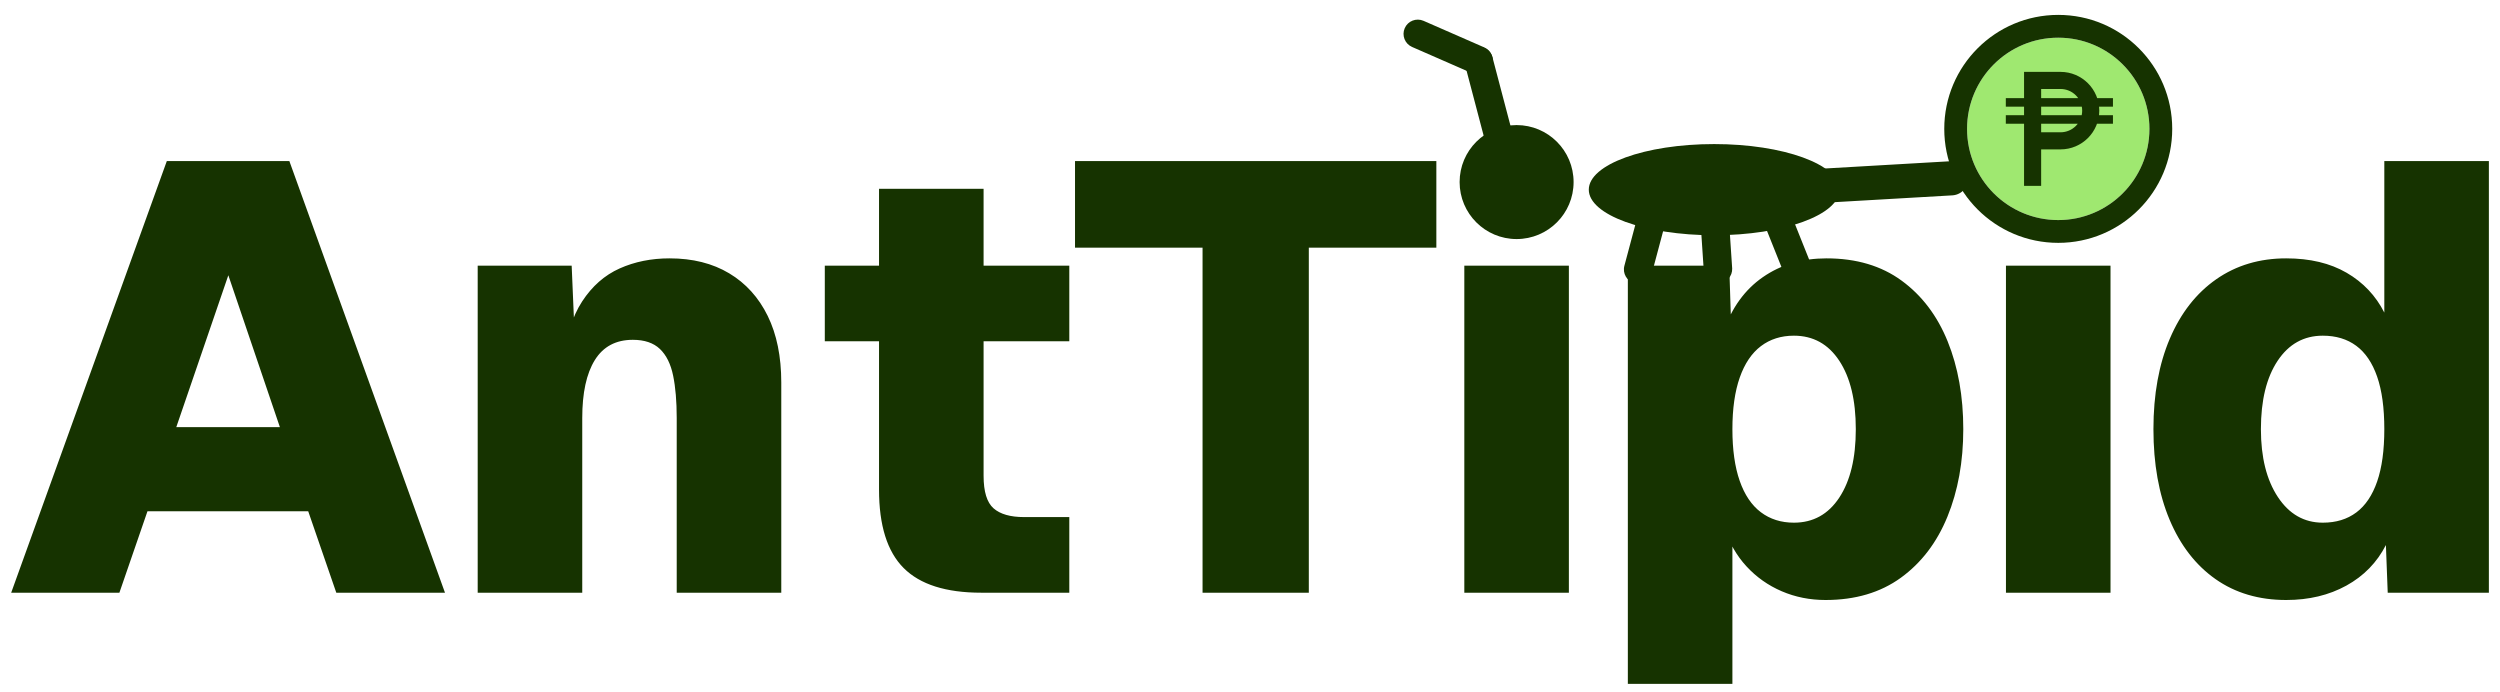
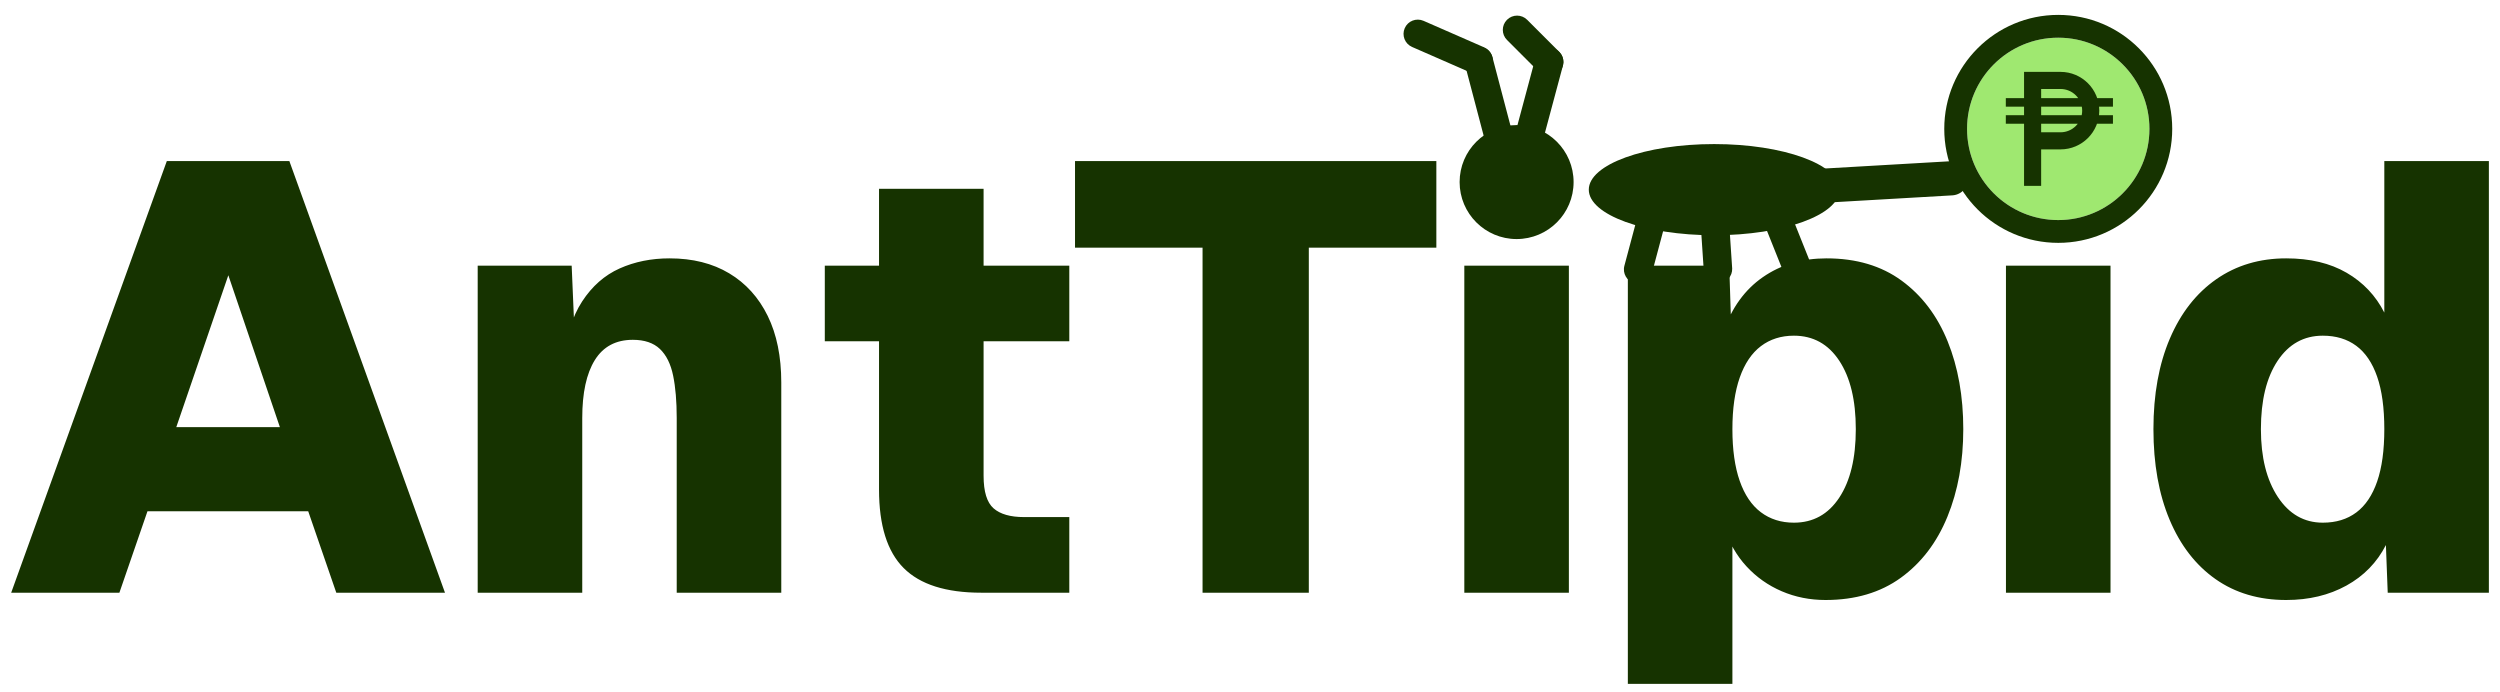
<svg xmlns="http://www.w3.org/2000/svg" viewBox="40 34 658 182" width="658" height="182" role="img">
  <path fill="#163300" d="M42.944 190.0 83.904 76.4H116.16L157.12 190.0H128.512L121.12 168.56H78.816L71.424 190.0ZM86.4 146.416H113.664L100.096 106.448Z M165.728 190.0V103.92H190.464L191.584 130.256L188.192 129.712Q189.28 119.376 193.216 113.344Q197.152 107.312 203.088 104.656Q209.024 102 216.224 102Q225.344 102 231.92 105.936Q238.496 109.872 242.064 117.152Q245.632 124.432 245.632 134.672V190.0H218.112V144.016Q218.112 137.456 217.168 132.864Q216.224 128.272 213.696 125.856Q211.168 123.44 206.56 123.44Q199.872 123.44 196.56 128.768Q193.248 134.096 193.248 144.016V190.0Z M298.272 190.0Q284.32 190.0 277.84 183.504Q271.36 177.008 271.36 162.864V83.696H298.88V159.216Q298.88 165.488 301.504 167.792Q304.128 170.096 309.536 170.096H321.44V190.0ZM257.088 123.824V103.92H321.44V123.824Z M356.512 190.0V99.184H322.944V76.4H418.048V99.184H384.48V190.0Z M425.408 190.0V103.92H452.928V190.0Z M468.448 214.0V103.92H495.136L495.712 122.032L493.664 121.2Q496.864 111.888 503.984 106.944Q511.104 102 520.736 102Q532.48 102 540.496 107.856Q548.512 113.712 552.624 123.856Q556.736 134 556.736 146.96Q556.736 159.792 552.56 170Q548.384 180.208 540.304 186.064Q532.224 191.92 520.48 191.92Q514.304 191.92 508.944 189.616Q503.584 187.312 499.664 183.056Q495.744 178.8 493.92 172.976L495.968 172.016V214.0ZM512.16 171.568Q519.744 171.568 524.096 164.976Q528.448 158.384 528.448 146.96Q528.448 135.536 524.096 128.944Q519.744 122.352 512.16 122.352Q507.104 122.352 503.472 125.104Q499.84 127.856 497.904 133.36Q495.968 138.864 495.968 146.96Q495.968 155.056 497.888 160.56Q499.808 166.064 503.456 168.816Q507.104 171.568 512.16 171.568Z M567.968 190.0V103.92H595.488V190.0Z M641.728 191.92Q630.944 191.92 623.12 186.416Q615.296 180.912 611.04 170.8Q606.784 160.688 606.784 146.96Q606.784 133.232 611.104 123.12Q615.424 113.008 623.312 107.504Q631.2 102 641.728 102Q651.104 102 657.632 105.792Q664.16 109.584 667.552 116.272V76.4H695.072V190.0H668.448L667.968 177.456Q664.448 184.336 657.568 188.128Q650.688 191.92 641.728 191.92ZM651.36 171.568Q656.576 171.568 660.176 168.88Q663.776 166.192 665.664 160.736Q667.552 155.28 667.552 146.96Q667.552 138.576 665.664 133.136Q663.776 127.696 660.176 125.024Q656.576 122.352 651.36 122.352Q643.872 122.352 639.472 128.96Q635.072 135.568 635.072 146.96Q635.072 158.064 639.536 164.816Q644 171.568 651.36 171.568Z" />
  <path fill="#163300" d="M424.17 81.92A15 15 0 1 1 454.17 81.92A15 15 0 1 1 424.17 81.92Z" />
  <path fill="#163300" d="M458.17 83.92A33 12 0 1 1 524.17 83.92A33 12 0 1 1 458.17 83.92Z" />
  <path fill="#163300" d="M519.43 87.41L553.99 85.41A4.5 4.5 0 0 0 553.47 76.43L518.91 78.43A4.5 4.5 0 0 0 519.43 87.41Z" />
  <path fill="#163300" d="M437.79 67.97L432.79 48.97A3.75 3.75 0 0 0 425.54 50.87L430.54 69.87A3.75 3.75 0 0 0 437.79 67.97Z" />
  <path fill="#163300" d="M430.67 46.48L414.67 39.48A3.75 3.75 0 0 0 411.66 46.36L427.66 53.36A3.75 3.75 0 0 0 430.67 46.48Z" />
+   <path fill="#163300" d="M446.54 69.27L451.36 51.28A3.75 3.75 0 0 0 444.11 49.33L439.29 67.32A3.75 3.75 0 0 0 446.54 69.27Z" />
+   <path fill="#163300" d="M450.39 47.65L441.95 39.21A3.75 3.75 0 0 0 436.64 44.52L445.08 52.96A3.75 3.75 0 0 0 450.39 47.65Z" />
  <path fill="#163300" d="M471.54 88.95L467.54 103.95A3.75 3.75 0 0 0 474.79 105.89L478.79 90.89A3.75 3.75 0 0 0 471.54 88.95Z" />
  <path fill="#163300" d="M487.43 90.17L488.43 105.17A3.75 3.75 0 0 0 495.91 104.67L494.91 89.67A3.75 3.75 0 0 0 487.43 90.17Z" />
  <path fill="#163300" d="M503.69 91.31L509.69 106.31A3.75 3.75 0 0 0 516.65 103.53L510.65 88.53A3.75 3.75 0 0 0 503.69 91.31Z" />
  <path fill="#9FE870" d="M557.73 67.92A24 24 0 1 1 605.73 67.92A24 24 0 1 1 557.73 67.92Z" />
  <path fill="#163300" fill-rule="evenodd" d="M551.73 67.92A30 30 0 1 1 611.73 67.92A30 30 0 1 1 551.73 67.92ZM557.73 67.92A24 24 0 1 0 605.73 67.92A24 24 0 1 0 557.73 67.92Z" />
  <path fill="#163300" d="M572.73 52.92H577.23V82.92H572.73ZM572.73 52.92H582.33A10.2 10.2 0 0 1 582.33 73.32H572.73V68.82H582.33A5.7 5.7 0 0 0 582.33 57.42H572.73ZM567.93 59.82H596.13V62.07H567.93ZM567.93 64.32H596.13V66.57H567.93Z" />
</svg>
